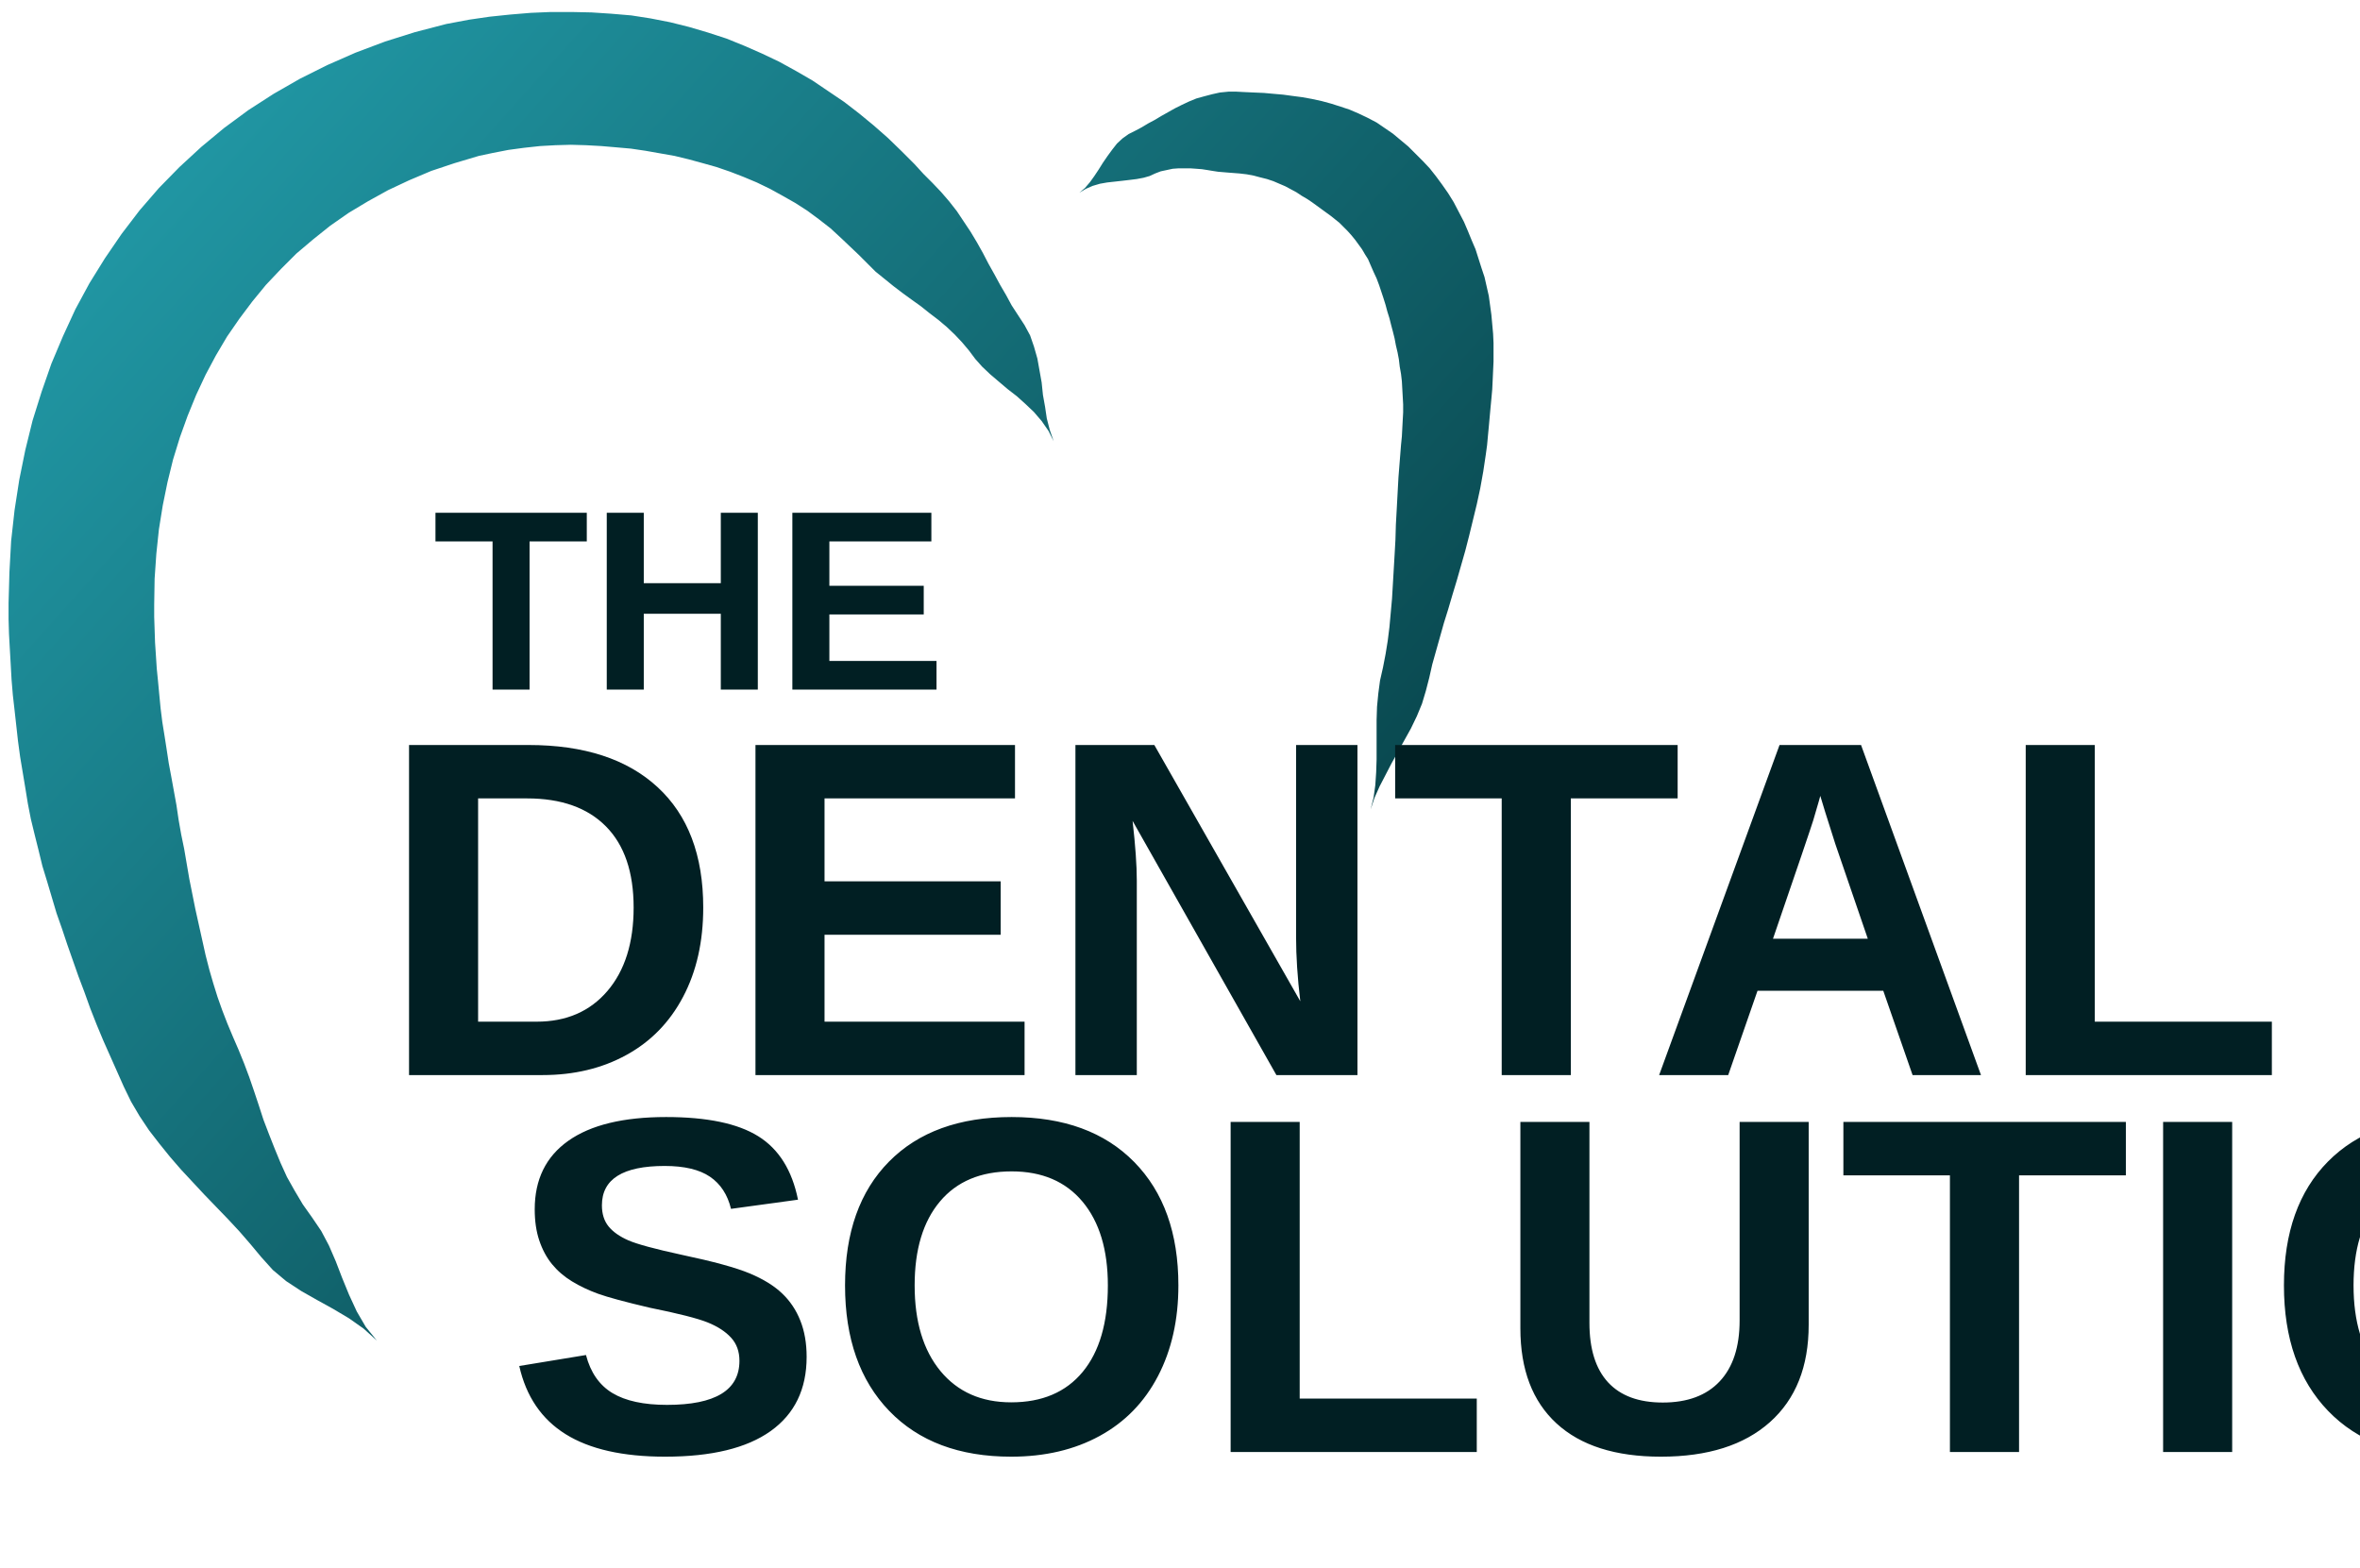
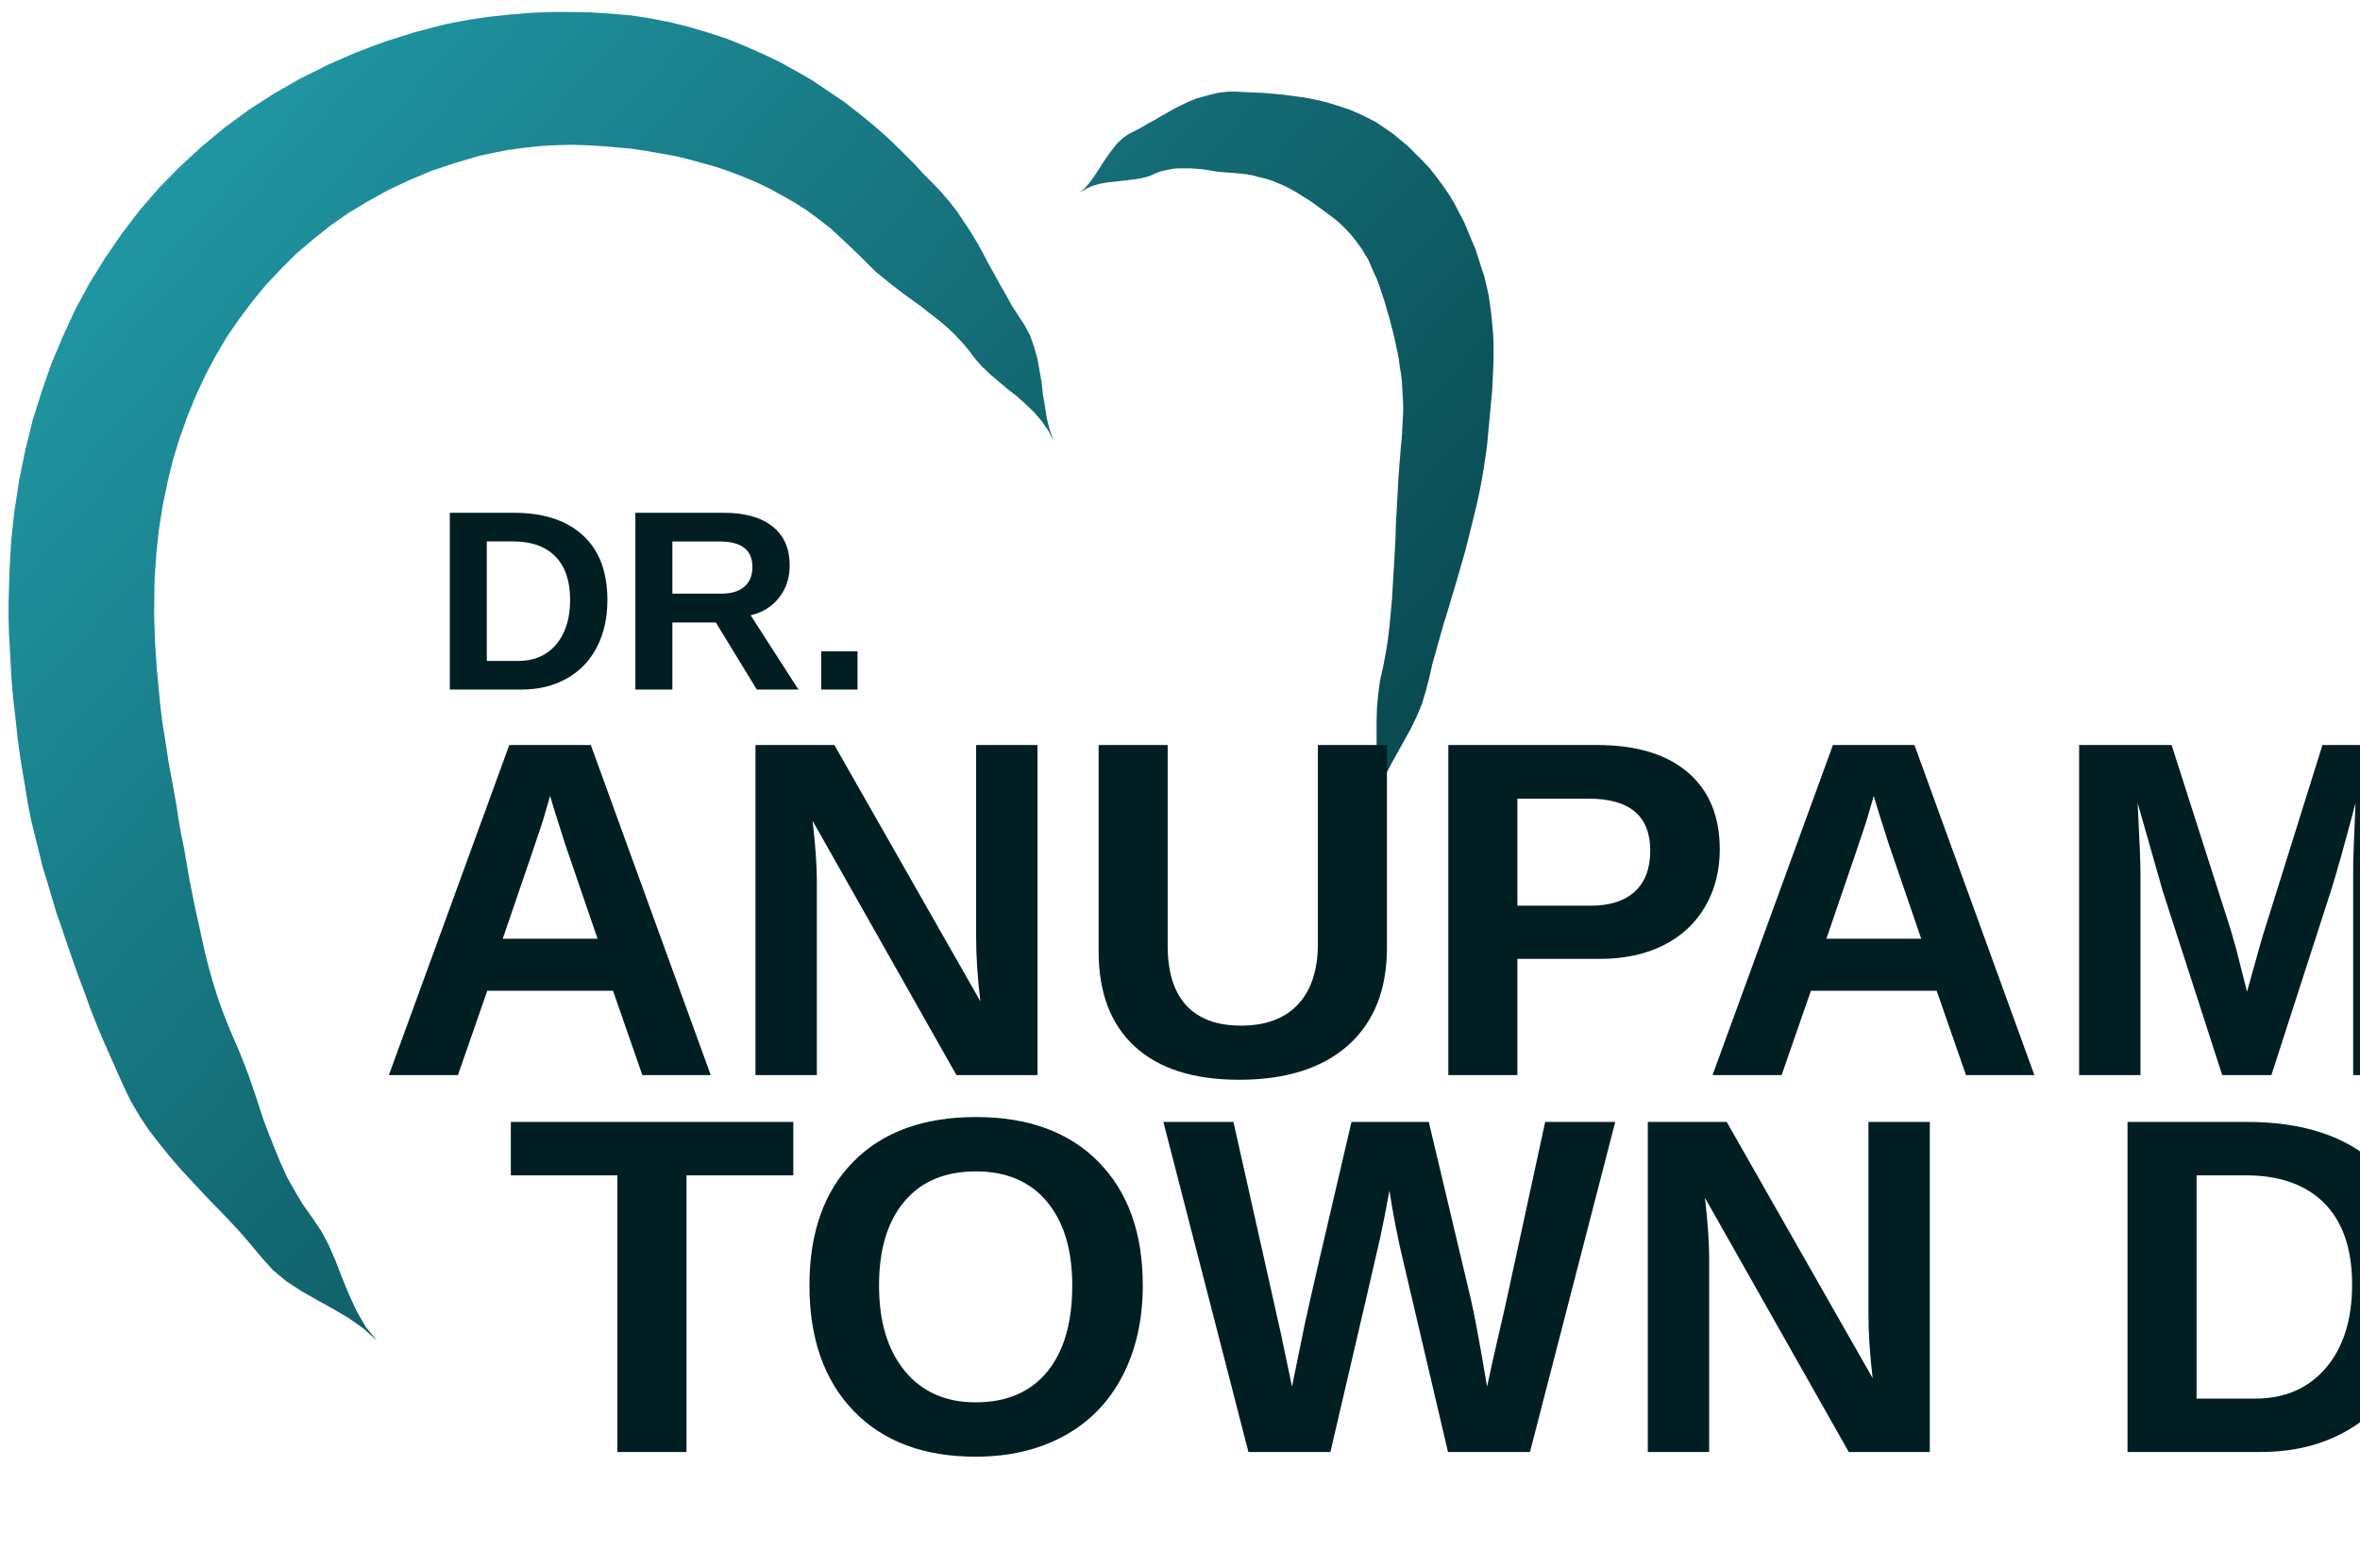
- <svg xmlns="http://www.w3.org/2000/svg" viewBox="7 9 551 366" fill="none" role="img" aria-label="The Dental Solutions">
+ <svg xmlns="http://www.w3.org/2000/svg" viewBox="7 9 551 366" fill="none" role="img" aria-label="Dr. Anupam's Town Dental">
  <defs>
    <linearGradient id="lm-g" x1="9" y1="12" x2="356" y2="322" gradientUnits="userSpaceOnUse">
      <stop offset="0" stop-color="#24a3b1" />
      <stop offset="1" stop-color="#022f34" />
    </linearGradient>
  </defs>
  <path d="M95 322 L92.4 318.8 L90.3 315.2 L88.5 311.3 L86.9 307.4 L85.4 303.5 L83.8 299.8 L82 296.4 L79.9 293.3 L77.7 290.2 L75.8 287 L74 283.8 L72.5 280.5 L71.1 277.1 L69.8 273.8 L68.5 270.4 L67.4 267 L66.3 263.7 L65.2 260.5 L64 257.3 L62.7 254.1 L61.4 251.1 L60.1 248 L58.9 244.9 L57.8 241.8 L56.8 238.6 L55.9 235.5 L55 232 L54.2 228.4 L53.4 224.8 L52.6 221.2 L51.9 217.7 L51.2 214.2 L50.6 210.7 L50 207.2 L49.3 203.8 L48.7 200.4 L48.2 197 L47.6 193.7 L47 190.4 L46.4 187.2 L45.9 183.9 L45.4 180.7 L44.9 177.6 L44.5 174.4 L44.2 171.3 L43.9 168.1 L43.6 165.1 L43.4 162 L43.2 159 L43.1 156 L43 153 L43 150.2 L43.1 144.1 L43.5 138.3 L44.1 132.6 L45 127 L46.1 121.6 L47.4 116.3 L49 111.1 L50.8 106.1 L52.8 101.2 L55 96.5 L57.4 92 L60 87.6 L62.9 83.4 L65.9 79.4 L69.1 75.5 L72.6 71.8 L76.2 68.2 L80.1 64.9 L84.1 61.7 L88.4 58.7 L92.9 56 L97.6 53.4 L102.5 51.1 L107.7 48.9 L113.1 47.1 L118.8 45.4 L122.1 44.7 L125.7 44 L129.4 43.5 L133.1 43.1 L136.7 42.9 L140.3 42.8 L143.8 42.9 L147.4 43.1 L150.9 43.4 L154.3 43.7 L157.7 44.2 L161.1 44.8 L164.5 45.4 L167.8 46.2 L171.1 47.1 L174.3 48 L177.5 49.1 L180.6 50.3 L183.7 51.6 L186.8 53.1 L189.7 54.7 L192.7 56.4 L195.5 58.2 L198.2 60.2 L200.9 62.3 L203.5 64.7 L205.5 66.6 L207.5 68.5 L209.5 70.5 L211.4 72.4 L213.5 74.1 L215.6 75.8 L217.7 77.4 L219.9 79 L222 80.5 L224 82.1 L226.1 83.7 L228 85.3 L229.9 87.1 L231.6 88.9 L233.2 90.8 L234.7 92.8 L236.3 94.6 L238.2 96.4 L240.2 98.1 L242.2 99.8 L244.4 101.5 L246.4 103.3 L248.4 105.2 L250.2 107.3 L251.8 109.6 L253 112 L253 112 L252.1 109.4 L251.4 106.7 L251 104 L250.5 101.2 L250.2 98.3 L249.7 95.5 L249.2 92.7 L248.4 89.9 L247.5 87.3 L246.2 84.9 L244.7 82.6 L243.2 80.3 L241.9 77.9 L240.5 75.5 L239.2 73.1 L237.8 70.6 L236.5 68.1 L235.1 65.6 L233.6 63.1 L232 60.7 L230.4 58.3 L228.6 56 L226.7 53.8 L224.7 51.7 L222.6 49.6 L220.5 47.3 L217.5 44.3 L214.3 41.2 L211 38.3 L207.6 35.5 L204.1 32.8 L200.4 30.3 L196.7 27.8 L192.9 25.6 L188.9 23.4 L184.9 21.5 L180.8 19.7 L176.6 18 L172.3 16.6 L167.9 15.3 L163.5 14.2 L158.9 13.3 L154.4 12.6 L149.7 12.2 L145.1 11.9 L140.4 11.8 L135.6 11.8 L130.9 12 L126.1 12.4 L121.3 12.9 L116.5 13.6 L111.2 14.6 L103.9 16.5 L96.9 18.7 L90 21.3 L83.4 24.2 L77 27.4 L70.9 30.9 L65 34.7 L59.3 38.9 L54 43.3 L48.9 48 L44.1 52.9 L39.6 58.1 L35.4 63.6 L31.5 69.3 L27.9 75.1 L24.6 81.2 L21.7 87.5 L19 93.9 L16.7 100.5 L14.6 107.2 L12.9 114.1 L11.5 121 L10.4 128.1 L9.6 135.3 L9.2 142.6 L9 149.8 L9 153.5 L9.1 157 L9.3 160.6 L9.5 164.1 L9.7 167.7 L10 171.3 L10.4 174.8 L10.8 178.4 L11.2 182 L11.7 185.7 L12.3 189.3 L12.9 192.9 L13.5 196.6 L14.2 200.2 L15.1 203.9 L16 207.5 L16.9 211.2 L18 214.8 L19.1 218.5 L20.2 222.2 L21.5 225.9 L22.7 229.5 L24 233.2 L25.3 236.9 L26.7 240.6 L28.1 244.5 L29.6 248.3 L31.1 251.9 L32.7 255.5 L34.3 259.1 L35.9 262.7 L37.6 266.2 L39.6 269.6 L41.8 272.9 L44.2 276 L46.7 279.1 L49.3 282.1 L52 285 L54.7 287.9 L57.4 290.7 L60.2 293.6 L62.9 296.5 L65.5 299.5 L68 302.5 L70.7 305.5 L73.8 308.1 L77.3 310.4 L81 312.5 L84.8 314.6 L88.5 316.8 L91.9 319.2 L95 322 Z M259 54 L260.5 53.1 L262.1 52.4 L263.8 51.9 L265.5 51.6 L267.3 51.4 L269.1 51.2 L270.8 51 L272.4 50.8 L274 50.5 L275.4 50.1 L276.7 49.5 L278 49 L279.4 48.7 L280.8 48.4 L282.2 48.3 L283.6 48.3 L284.9 48.3 L286.3 48.4 L287.6 48.5 L288.9 48.7 L290.1 48.9 L291.4 49.1 L292.6 49.2 L293.8 49.3 L295.1 49.4 L296.4 49.5 L298.1 49.7 L299.7 50 L301.2 50.4 L302.8 50.8 L304.3 51.3 L305.7 51.9 L307.1 52.5 L308.4 53.2 L309.7 53.9 L310.9 54.7 L312.1 55.4 L313.3 56.2 L314.4 57 L315.5 57.8 L316.6 58.6 L317.7 59.4 L318.7 60.2 L319.7 61 L320.7 62 L321.6 62.9 L322.5 63.9 L323.4 65 L324.2 66.1 L325 67.2 L325.7 68.4 L326.4 69.5 L327 70.9 L327.7 72.5 L328.4 74 L329 75.6 L329.5 77.1 L330 78.6 L330.5 80.2 L330.9 81.7 L331.4 83.3 L331.8 84.9 L332.2 86.4 L332.6 88 L332.9 89.6 L333.3 91.3 L333.6 92.9 L333.8 94.6 L334.1 96.3 L334.3 98 L334.4 99.8 L334.5 101.6 L334.6 103.4 L334.6 105.3 L334.5 107.1 L334.4 109 L334.3 110.9 L334.1 112.9 L333.8 116.7 L333.5 120.5 L333.3 124.2 L333.1 127.9 L332.9 131.5 L332.8 135 L332.6 138.6 L332.4 142 L332.2 145.4 L332 148.8 L331.7 152.1 L331.4 155.4 L331 158.6 L330.5 161.7 L329.9 164.8 L329.2 167.9 L328.8 170.9 L328.5 174 L328.4 177.1 L328.4 180.2 L328.4 183.2 L328.4 186.3 L328.3 189.3 L328.1 192.3 L327.7 195.2 L327 198 L327 198 L327.9 195.3 L329.1 192.6 L330.5 189.9 L331.9 187.2 L333.4 184.5 L334.9 181.8 L336.4 179.1 L337.8 176.2 L339 173.3 L339.9 170.3 L340.7 167.2 L341.4 164.1 L342.3 160.9 L343.2 157.7 L344.1 154.5 L345.1 151.3 L346.1 147.9 L347.1 144.6 L348.1 141.1 L349.1 137.6 L350 134.1 L350.9 130.4 L351.8 126.7 L352.6 123 L353.3 119.1 L353.9 115.1 L354.2 112.9 L354.4 110.7 L354.6 108.6 L354.8 106.4 L355 104.2 L355.2 102.1 L355.4 99.9 L355.5 97.8 L355.6 95.6 L355.7 93.4 L355.7 91.2 L355.7 89.1 L355.6 86.9 L355.4 84.7 L355.2 82.5 L354.9 80.3 L354.6 78.1 L354.1 75.9 L353.6 73.7 L352.9 71.6 L352.2 69.4 L351.5 67.2 L350.6 65.1 L349.7 62.9 L348.8 60.8 L347.6 58.5 L346.4 56.2 L345.1 54.1 L343.7 52.1 L342.3 50.2 L340.8 48.3 L339.2 46.6 L337.5 44.9 L335.8 43.2 L334 41.7 L332.2 40.2 L330.3 38.9 L328.4 37.6 L326.3 36.5 L324.2 35.5 L322.1 34.6 L320 33.9 L317.8 33.2 L315.6 32.6 L313.3 32.1 L311.1 31.7 L308.8 31.4 L306.6 31.1 L304.3 30.9 L302.1 30.7 L299.8 30.6 L297.6 30.5 L295.7 30.4 L293.8 30.4 L291.8 30.6 L290 31 L288.1 31.5 L286.3 32 L284.6 32.7 L282.9 33.5 L281.3 34.3 L279.7 35.2 L278.1 36.1 L276.6 37 L275.1 37.8 L273.6 38.7 L272.1 39.5 L270.5 40.3 L269.1 41.3 L267.8 42.5 L266.7 43.9 L265.6 45.4 L264.5 47 L263.5 48.6 L262.5 50.1 L261.5 51.5 L260.3 52.9 L259 54 Z" fill="url(#lm-g)" />
  <g fill="#011f23" font-family="Arial,Helvetica,'Liberation Sans','Helvetica Neue',sans-serif" font-weight="700">
-     <text x="108" y="170" font-size="60" textLength="98" lengthAdjust="spacingAndGlyphs">THE</text>
-     <text x="95" y="260" font-size="112" textLength="428" lengthAdjust="spacingAndGlyphs">DENTAL</text>
-     <text x="125" y="348" font-size="112" textLength="430" lengthAdjust="spacingAndGlyphs">SOLUTIONS</text>
+     <text x="108" y="170" font-size="60" textLength="98" lengthAdjust="spacingAndGlyphs">DR.</text>
+     <text x="95" y="260" font-size="112" textLength="428" lengthAdjust="spacingAndGlyphs">ANUPAM'S</text>
+     <text x="125" y="348" font-size="112" textLength="430" lengthAdjust="spacingAndGlyphs">TOWN DENTAL</text>
  </g>
</svg>
